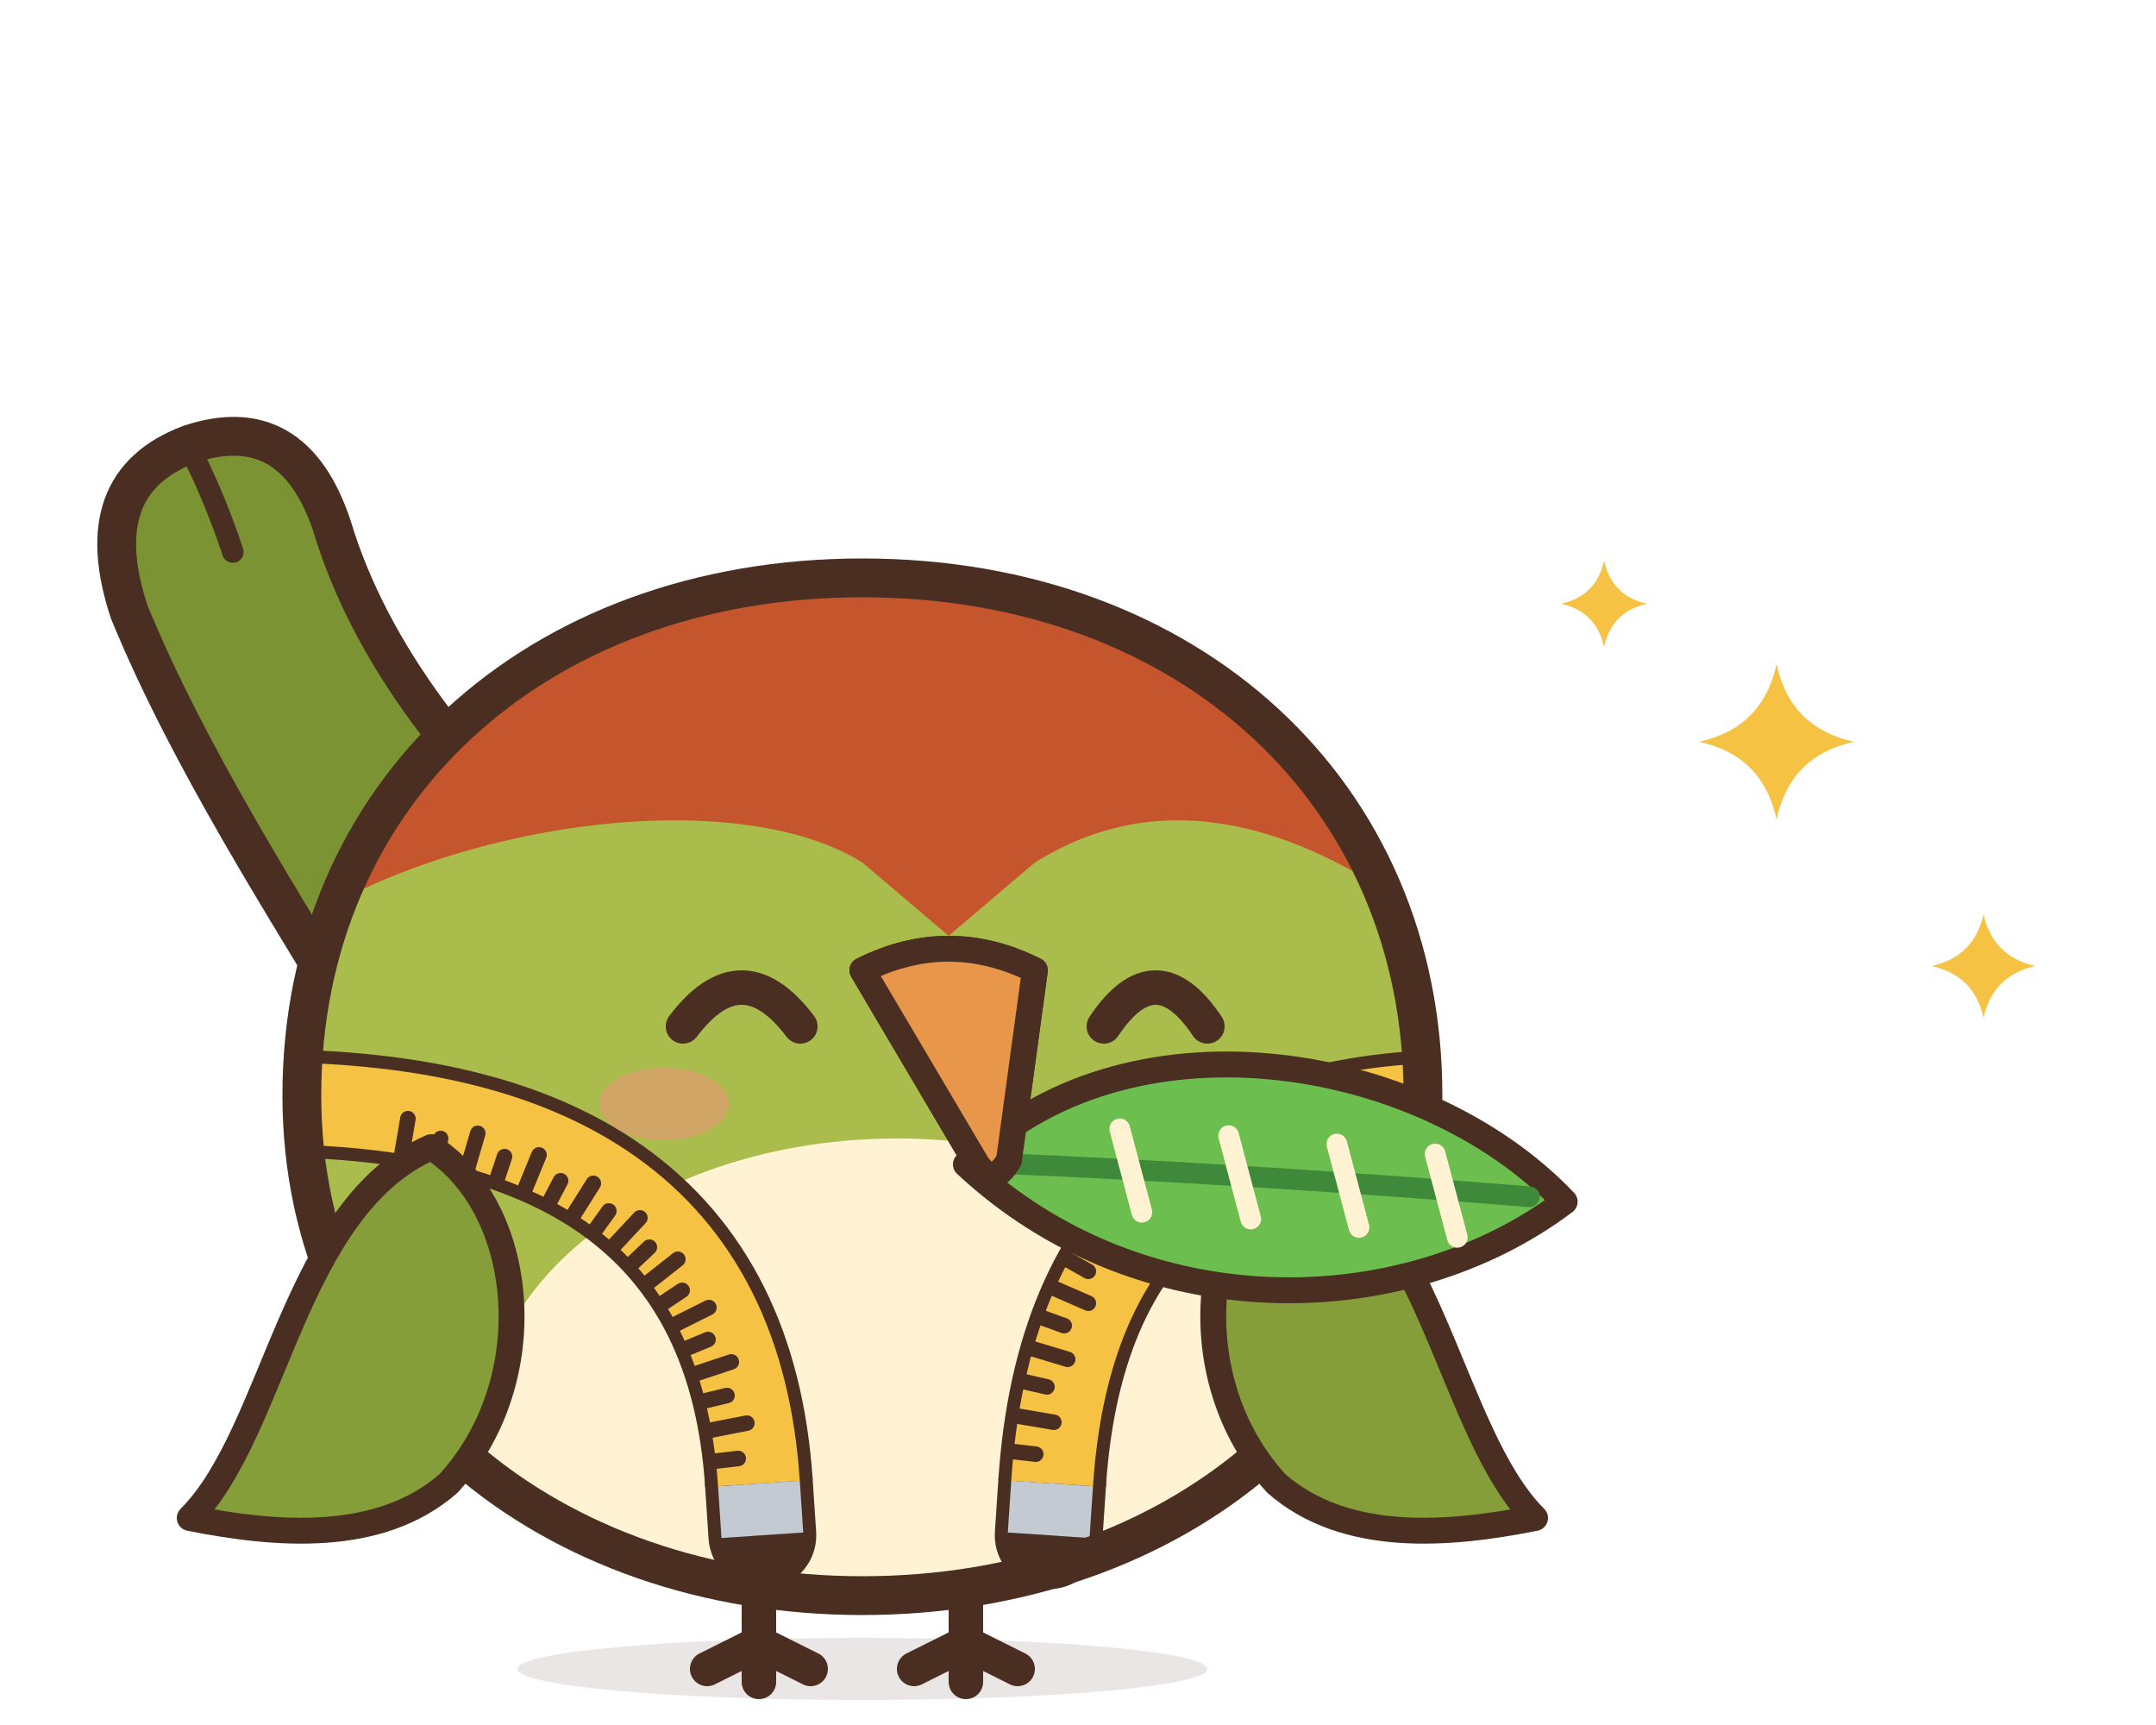
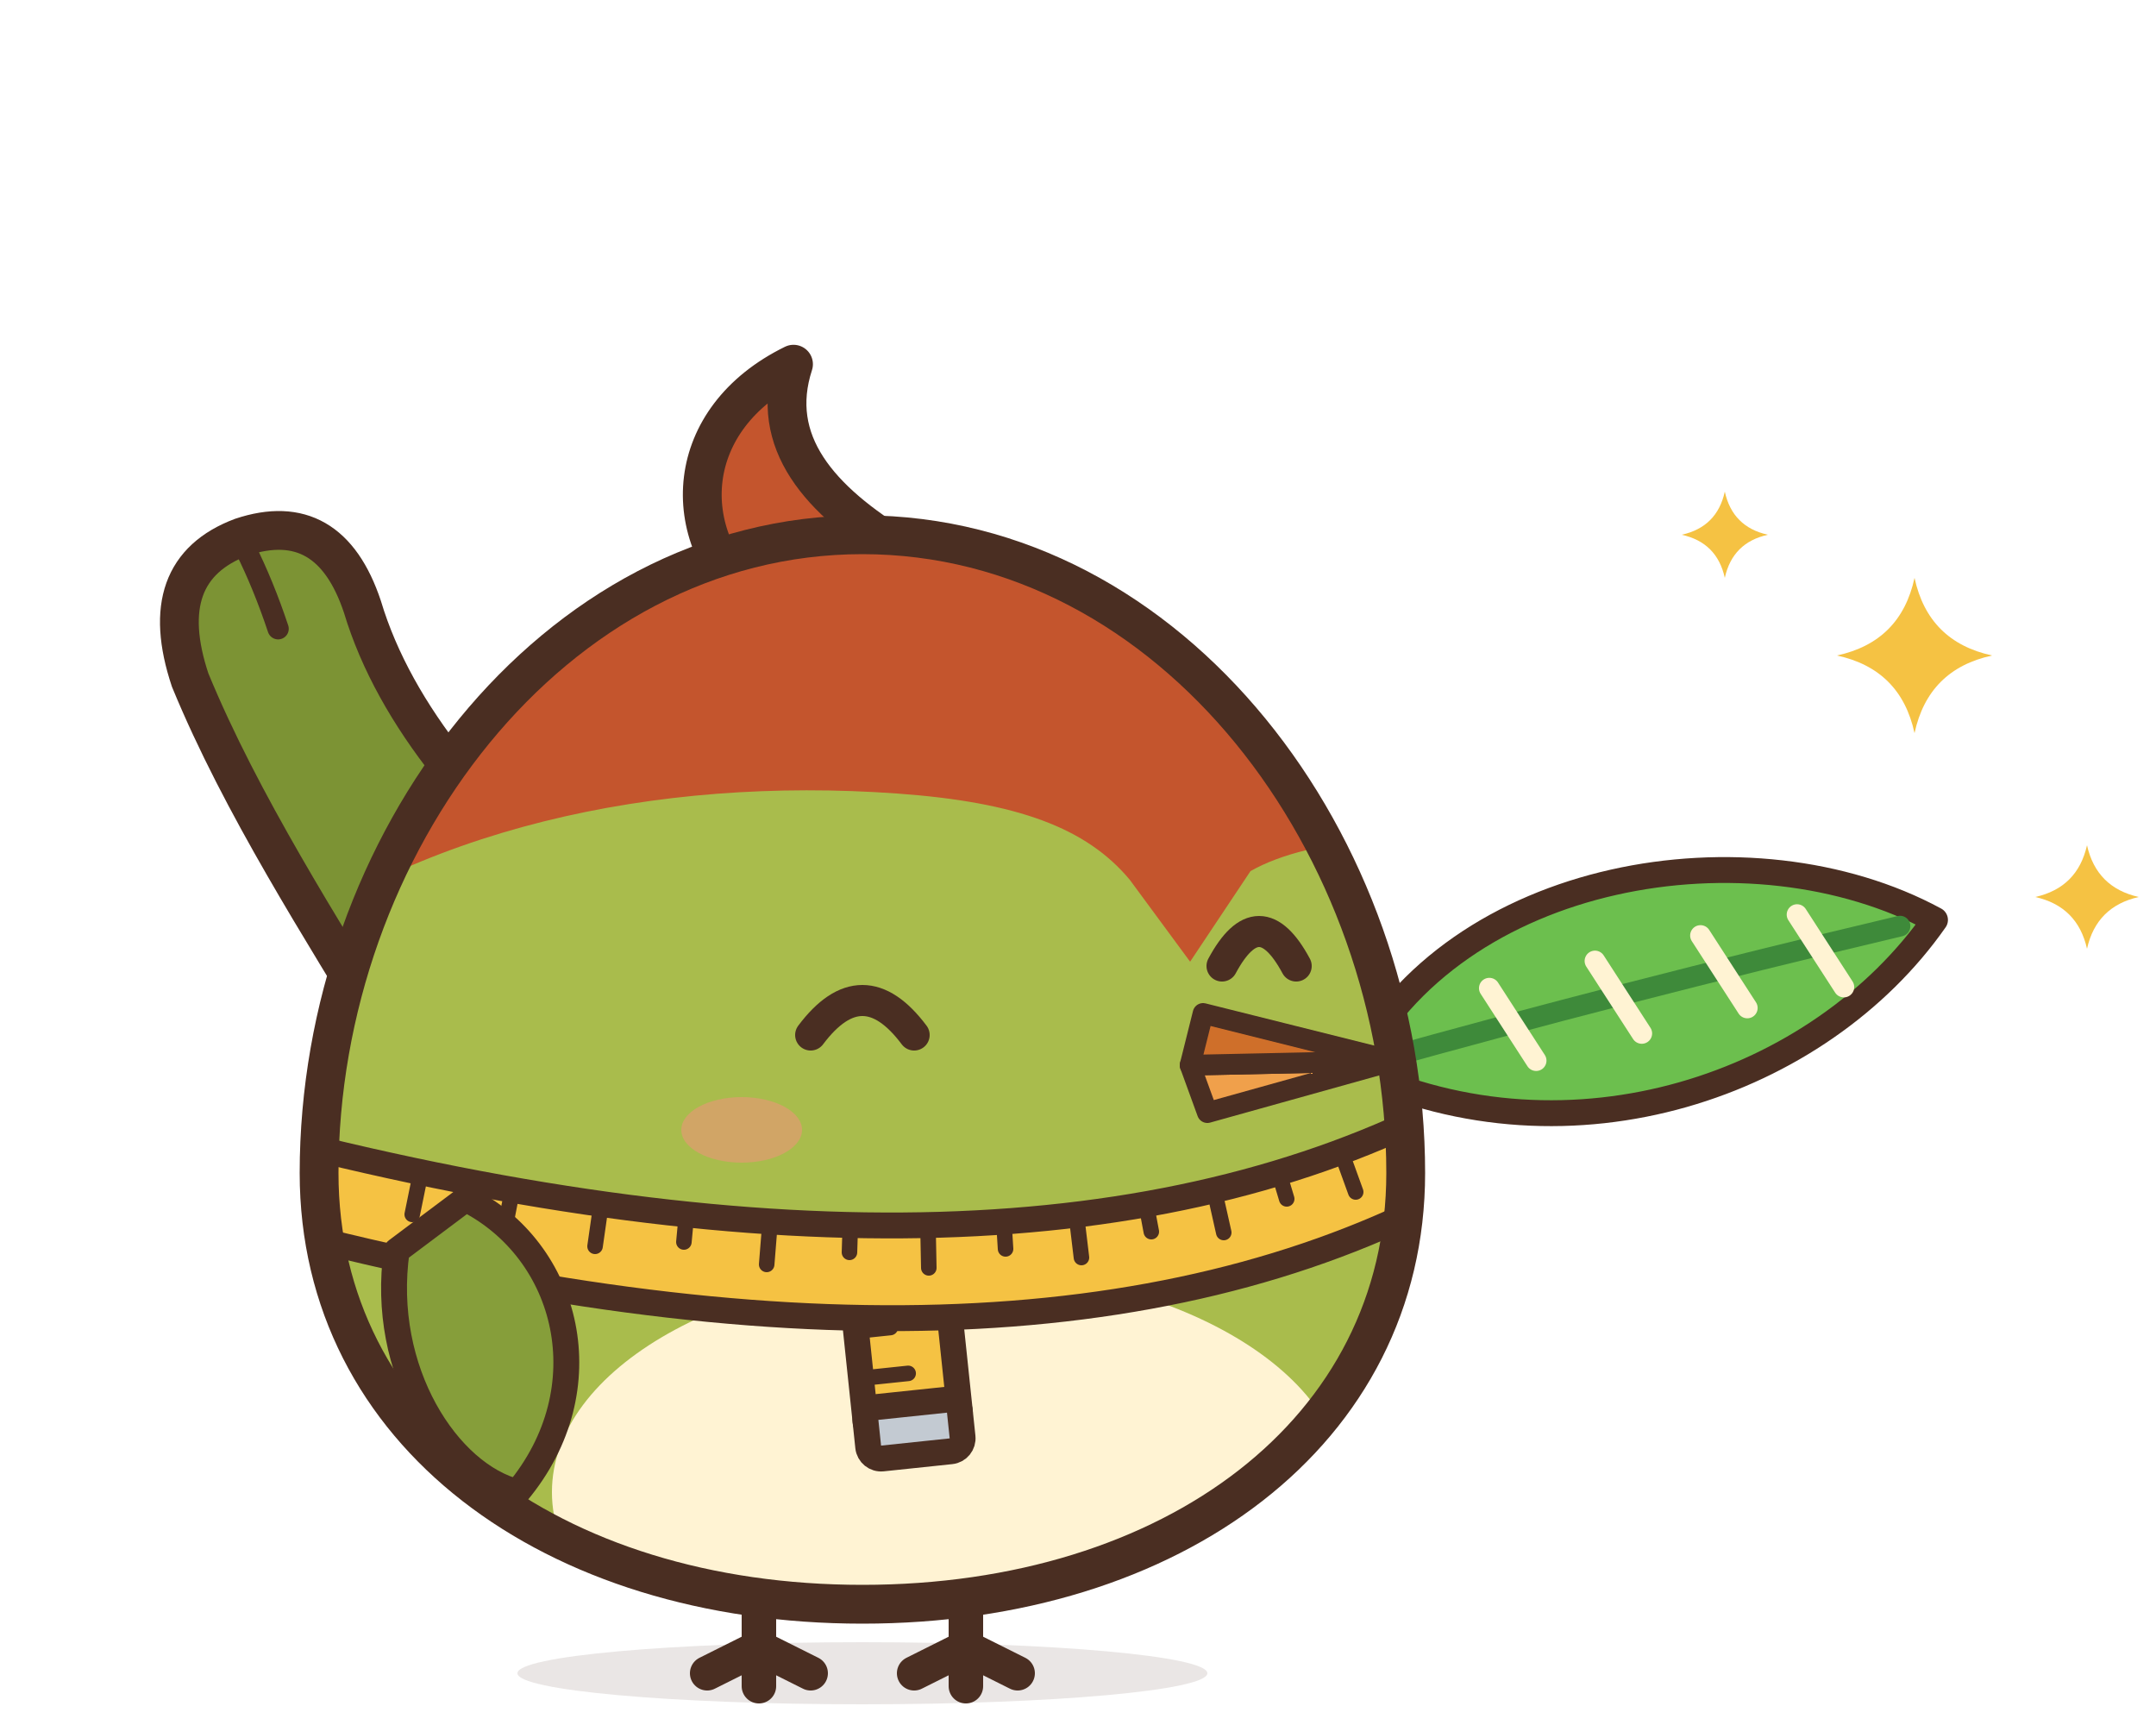
<svg xmlns="http://www.w3.org/2000/svg" viewBox="0 0 250 200" width="250" height="200" role="img" aria-labelledby="t d">
-   <style>.tail{transform-box:fill-box;transform-origin:90% 92%}.wing{transform-box:fill-box}.wing.l{transform-origin:68% 4%}.wing.r{transform-origin:32% 4%}.eye{transform-box:fill-box;transform-origin:50% 50%}.offer{transform-box:fill-box;transform-origin:50% 100%;animation:offer 2.6s ease-in-out infinite}.tail{animation:bob 2.6s ease-in-out infinite}.wing.r{animation:lift 2.6s ease-in-out infinite}.star{transform-box:fill-box;transform-origin:50% 50%;animation:twinkle 2.6s ease-in-out infinite}.star.s2{animation-delay:.35s}.star.s3{animation-delay:.7s}@keyframes offer{0%,100%{transform:rotate(0) translateY(0)}35%,65%{transform:rotate(3deg) translateY(-3px)}}@keyframes bob{0%,100%{transform:rotate(0)}45%{transform:rotate(-7deg)}60%{transform:rotate(2deg)}}@keyframes lift{0%,100%{transform:rotate(0)}35%,65%{transform:rotate(-22deg)}}@keyframes twinkle{0%,100%{transform:scale(.55);opacity:.5}40%{transform:scale(1.1);opacity:1}}@media (prefers-reduced-motion: reduce){*{animation:none!important}}</style>
+   <style>.tail{transform-box:fill-box;transform-origin:90% 92%}.wing{transform-box:fill-box;transform-origin:50% 5%}.eye{transform-box:fill-box;transform-origin:50% 50%}.offer{transform-box:fill-box;transform-origin:50% 100%;animation:offer 2.6s ease-in-out infinite}.tail{animation:bob 2.6s ease-in-out infinite}.wing{animation:lift 2.6s ease-in-out infinite}.star{transform-box:fill-box;transform-origin:50% 50%;animation:twinkle 2.6s ease-in-out infinite}.star.s2{animation-delay:.35s}.star.s3{animation-delay:.7s}@keyframes offer{0%,100%{transform:rotate(0) translateY(0)}35%,65%{transform:rotate(3deg) translateY(-3px)}}@keyframes bob{0%,100%{transform:rotate(0)}45%{transform:rotate(-7deg)}60%{transform:rotate(2deg)}}@keyframes lift{0%,100%{transform:rotate(0)}35%,65%{transform:rotate(-14deg)}}@keyframes twinkle{0%,100%{transform:scale(.55);opacity:.5}40%{transform:scale(1.1);opacity:1}}@media (prefers-reduced-motion: reduce){*{animation:none!important}}</style>
  <g class="offer">
-     <defs>
-       <clipPath id="fitz-rec">
-         <path d="M100 67 C 138 67, 165 92, 165 127 C 165 162, 136 185, 100 185 C 64 185, 35 162, 35 127 C 35 92, 62 67, 100 67 Z" />
-       </clipPath>
-       <clipPath id="fitz-rec-tape">
-         <path d="M100 67 C 138 67, 165 92, 165 127 C 165 162, 136 185, 100 185 C 64 185, 35 162, 35 127 C 35 92, 62 67, 100 67 Z" />
-         <rect x="60" y="150" width="80" height="50" />
-       </clipPath>
-     </defs>
-     <ellipse class="shadow" cx="100" cy="193.5" rx="40" ry="3.6" fill="#4A2E22" opacity=".12" />
-     <g class="bird">
-       <g class="feet">
-         <path d="M88 181 L88 190.5 M82 193.5 L88 190.5 L94 193.5 M88 190.5 L88 195" stroke="#4A2E22" stroke-width="4" stroke-linecap="round" stroke-linejoin="round" fill="none" />
-         <path d="M112 181 L112 190.5 M106 193.5 L112 190.5 L118 193.5 M112 190.5 L112 195" stroke="#4A2E22" stroke-width="4" stroke-linecap="round" stroke-linejoin="round" fill="none" />
-       </g>
-       <g class="tail">
-         <path d="M68 102 L42 120 C 33 105, 22 88, 15 71 Q 10 56 22 51.5 Q 34 47.5 38.5 61 C 43 76, 54 90, 68 102 Z" fill="#7C9334" stroke="#4A2E22" stroke-width="4.5" stroke-linejoin="round" />
-         <path d="M22.5 53 Q 25 58 27 64" fill="none" stroke="#4A2E22" stroke-width="2.5" stroke-linecap="round" />
-       </g>
-       <g class="body">
-         <path d="M100 67 C 138 67, 165 92, 165 127 C 165 162, 136 185, 100 185 C 64 185, 35 162, 35 127 C 35 92, 62 67, 100 67 Z" fill="#A9BC4C" />
-         <g clip-path="url(#fitz-rec)">
-           <path d="M28 112 C 46 96, 84 90, 100 100 L110 108.5 L120 100 C 136 90, 154 96, 172 112 L172 40 L28 40 Z" fill="#C4552D" />
-           <ellipse cx="104.0" cy="166" rx="48" ry="34" fill="#FFF3D3" />
-         </g>
-         <g class="tape" clip-path="url(#fitz-rec-tape)">
-           <path d="M26 128 Q85 126 88 172" fill="none" stroke="#4A2E22" stroke-width="12.5" />
-           <path d="M88 172 L88.4 178" fill="none" stroke="#4A2E22" stroke-width="12.5" stroke-linecap="round" />
-           <path d="M26 128 Q85 126 88 172" fill="none" stroke="#F5C243" stroke-width="9.5" />
-           <path d="M88 172 L88.4 178" fill="none" stroke="#C3CAD2" stroke-width="9.5" />
-           <path d="M46.6 133.8 L47.3 129.7 M50.5 134.5 L51.1 132 M54.2 135.5 L55.4 131.4 M57.7 136.5 L58.5 134.1 M60.9 137.8 L62.5 133.9 M63.8 139.2 L65 136.9 M66.6 140.7 L68.8 137.2 M69.1 142.5 L70.6 140.4 M71.3 144.3 L74.2 141.2 M73.4 146.4 L75.3 144.6 M75.3 148.6 L78.6 146 M77 151 L79.1 149.6 M78.4 153.5 L82.2 151.6 M79.7 156.3 L82.1 155.3 M80.9 159.2 L84.8 157.9 M81.8 162.4 L84.3 161.8 M82.5 165.8 L86.6 165 M83 169.4 L85.6 169.1" stroke="#4A2E22" stroke-width="1.8" stroke-linecap="round" />
-           <path d="M174 128 Q125 126 122 172" fill="none" stroke="#4A2E22" stroke-width="12.5" />
-           <path d="M122 172 L121.6 178" fill="none" stroke="#4A2E22" stroke-width="12.5" stroke-linecap="round" />
-           <path d="M174 128 Q125 126 122 172" fill="none" stroke="#F5C243" stroke-width="9.5" />
-           <path d="M122 172 L121.6 178" fill="none" stroke="#C3CAD2" stroke-width="9.5" />
-           <path d="M155.3 124.5 L156.1 128.6 M151.6 125.3 L152.2 127.8 M147.9 126.4 L149.3 130.4 M144.5 127.7 L145.5 130.1 M141.2 129.2 L143.2 132.9 M138.1 130.9 L139.5 133.1 M135.2 132.9 L137.8 136.3 M132.6 135.1 L134.3 137.1 M130.1 137.6 L133.1 140.4 M127.8 140.2 L129.9 141.8 M125.8 143.1 L129.3 145.4 M123.9 146.1 L126.2 147.4 M122.3 149.4 L126.2 151.1 M120.9 152.8 L123.4 153.7 M119.8 156.4 L123.8 157.6 M118.8 160.2 L121.4 160.8 M118.1 164.2 L122.2 164.9 M117.5 168.3 L120.1 168.6" stroke="#4A2E22" stroke-width="1.8" stroke-linecap="round" />
-         </g>
-         <path d="M100 67 C 138 67, 165 92, 165 127 C 165 162, 136 185, 100 185 C 64 185, 35 162, 35 127 C 35 92, 62 67, 100 67 Z" fill="none" stroke="#4A2E22" stroke-width="4.5" />
-         <g class="wing l">
-           <path d="M50 133 C 61 140, 63 160, 52 172 C 44 179, 32 178, 22 176 C 32 166, 34 140, 50 133 Z" fill="#869E3A" stroke="#4A2E22" stroke-width="3" stroke-linejoin="round" />
-         </g>
-         <g class="wing r">
-           <path d="M150 133 C 139 140, 137 160, 148 172 C 156 179, 168 178, 178 176 C 168 166, 166 140, 150 133 Z" fill="#869E3A" stroke="#4A2E22" stroke-width="3" stroke-linejoin="round" />
-         </g>
-         <g class="blush" fill="#F2917C" opacity=".55">
-           <ellipse cx="77" cy="128" rx="7.5" ry="4.2" />
-           <ellipse cx="140" cy="128" rx="6.0" ry="4.2" />
-         </g>
-         <g class="pupils">
-           <g class="eye">
-             <path d="M79.2 119 Q86 110 92.8 119" fill="none" stroke="#4A2E22" stroke-width="4" stroke-linecap="round" />
-           </g>
-           <g class="eye">
-             <path d="M128 119 Q134 110 140 119" fill="none" stroke="#4A2E22" stroke-width="4" stroke-linecap="round" />
-           </g>
-         </g>
-         <g class="beak">
-           <path d="M100 112.5 Q110 107.5 120 112.5 L117 134.5 Q115 138 113 134.5 Z" fill="#E8964A" stroke="#4A2E22" stroke-width="3" stroke-linejoin="round" />
-         </g>
-       </g>
-     </g>
    <g class="leaf">
-       <g transform="translate(112.0 135) rotate(22)">
+       <g transform="translate(157 124) rotate(4)">
        <path d="M0 0 C 10 -24, 44 -32, 66 -22 C 54 -2, 26 10, 0 0 Z" fill="#6CBF4E" stroke="#4A2E22" stroke-width="3" stroke-linejoin="round" />
        <path d="M2 -1 Q 30 -11 62 -21" fill="none" stroke="#3E8A3A" stroke-width="2.4" stroke-linecap="round" />
        <path d="M15 -10.5 L21 -2.5 M27 -14.5 L33 -6.5 M39 -18.3 L45 -10.3 M50 -21.5 L56 -13.5" stroke="#FFF3D3" stroke-width="2.4" stroke-linecap="round" />
      </g>
    </g>
-     <g class="beak">
-       <path d="M100 112.5 Q110 107.5 120 112.5 L117 134.5 Q115 138 113 134.5 Z" fill="#E8964A" stroke="#4A2E22" stroke-width="3" stroke-linejoin="round" />
+     <defs>
+       <clipPath id="fitz-rec">
+         <path d="M100 62 C 136 62, 163 98, 163 136 C 163 166, 136 186, 100 186 C 64 186, 37 166, 37 136 C 37 98, 64 62, 100 62 Z" />
+       </clipPath>
+     </defs>
+     <ellipse class="shadow" cx="100" cy="194" rx="40" ry="3.6" fill="#4A2E22" opacity=".12" />
+     <g class="bird">
+       <g class="feet">
+         <path d="M88 183 L88 191 M82 194 L88 191 L94 194 M88 191 L88 195.5" stroke="#4A2E22" stroke-width="4" stroke-linecap="round" stroke-linejoin="round" fill="none" />
+         <path d="M112 183 L112 191 M106 194 L112 191 L118 194 M112 191 L112 195.5" stroke="#4A2E22" stroke-width="4" stroke-linecap="round" stroke-linejoin="round" fill="none" />
+       </g>
+       <g class="tail">
+         <g transform="translate(9.3 16.8) scale(.85)">
+           <path d="M70 104 L42 122 C 33 107, 22 90, 15 73 Q 10 58 22 53.5 Q 34 49.5 38.5 63 C 43 78, 55 92, 70 104 Z" fill="#7C9334" stroke="#4A2E22" stroke-width="5.29" stroke-linejoin="round" />
+           <path d="M22.5 55 Q 25 60 27 66" fill="none" stroke="#4A2E22" stroke-width="2.9" stroke-linecap="round" />
+         </g>
+       </g>
+       <g class="tuft" transform="rotate(-14 100 66) translate(-6 0)">
+         <path d="M93 67 C 86 57, 90 44, 104 41 C 99 49, 103 57, 111 65 Z" fill="#C4552D" stroke="#4A2E22" stroke-width="4.5" stroke-linejoin="round" />
+       </g>
+       <g class="body">
+         <path d="M100 62 C 136 62, 163 98, 163 136 C 163 166, 136 186, 100 186 C 64 186, 37 166, 37 136 C 37 98, 64 62, 100 62 Z" fill="#A9BC4C" />
+         <g clip-path="url(#fitz-rec)">
+           <path d="M28 112 C 48 96, 76 90, 104 92 C 118 93, 126 96, 131 102 L138 111.5 L145 101 C 152 97, 166 96, 178 99 L178 40 L28 40 Z" fill="#C4552D" />
+           <ellipse cx="110" cy="173" rx="46" ry="26" fill="#FFF3D3" />
+         </g>
+         <g transform="translate(104 146.8) rotate(-6)">
+           <rect x="-5.5" y="0" width="11" height="19" rx="1.5" fill="#F5C243" stroke="#4A2E22" stroke-width="3" />
+           <path d="M-5.5 7 L-1.5 7 M-5.5 12.5 L0 12.5" stroke="#4A2E22" stroke-width="1.8" stroke-linecap="round" />
+           <rect x="-5.5" y="16" width="11" height="6" rx="1.5" fill="#C3CAD2" stroke="#4A2E22" stroke-width="3" />
+         </g>
+         <g class="band" clip-path="url(#fitz-rec)">
+           <path d="M32 132 Q118 154 168 128 L168 138.5 Q118 165 32 142.5 Z" fill="#F5C243" />
+           <path d="M48.8 135.9 L47.8 140.8 M59.4 138 L58.8 141.1 M69.7 139.6 L69 144.5 M79.6 140.8 L79.3 144 M89.3 141.6 L88.9 146.6 M98.6 142 L98.5 145.2 M107.6 142 L107.7 147 M116.4 141.6 L116.6 144.8 M124.8 140.8 L125.4 145.8 M132.9 139.6 L133.5 142.8 M140.8 138 L141.9 142.9 M148.3 136 L149.2 139 M155.5 133.5 L157.2 138.2" stroke="#4A2E22" stroke-width="1.8" stroke-linecap="round" />
+           <path d="M32 132 Q118 154 168 128" fill="none" stroke="#4A2E22" stroke-width="3" />
+           <path d="M32 142.5 Q118 165 168 138.5" fill="none" stroke="#4A2E22" stroke-width="3" />
+         </g>
+         <path d="M100 62 C 136 62, 163 98, 163 136 C 163 166, 136 186, 100 186 C 64 186, 37 166, 37 136 C 37 98, 64 62, 100 62 Z" fill="none" stroke="#4A2E22" stroke-width="4.5" />
+         <g class="wing l">
+           <path d="M54 139 C 66 145, 70 161, 60 173 C 52 171, 44 159, 46 145 Z" fill="#869E3A" stroke="#4A2E22" stroke-width="3" stroke-linejoin="round" />
+         </g>
+         <g class="blush" fill="#F2917C" opacity=".55">
+           <ellipse cx="86" cy="131" rx="7" ry="3.8" />
+         </g>
+         <g class="pupils">
+           <g class="eye">
+             <path d="M94 120 Q100 112 106 120" fill="none" stroke="#4A2E22" stroke-width="3.6" stroke-linecap="round" stroke-linejoin="round" />
+           </g>
+           <g class="eye">
+             <path d="M141.7 112 Q146 104 150.3 112" fill="none" stroke="#4A2E22" stroke-width="3.6" stroke-linecap="round" stroke-linejoin="round" />
+           </g>
+         </g>
+         <g class="beak">
+           <path d="M138 123.5 L161.5 123 L140 129 Z" fill="#F0A04B" stroke="#4A2E22" stroke-width="2.4" stroke-linejoin="round" />
+           <path d="M139.5 117.5 L161.5 123 L138 123.5 Z" fill="#CF6F2A" stroke="#4A2E22" stroke-width="2.4" stroke-linejoin="round" />
+         </g>
+       </g>
    </g>
  </g>
-   <path class="star" d="M206 77 Q207.6 84.4 215 86 Q207.6 87.6 206 95 Q204.4 87.6 197 86 Q204.4 84.4 206 77 Z" fill="#F5C243" />
-   <path class="star s2" d="M230 106 Q231.1 110.9 236 112 Q231.1 113.1 230 118 Q228.9 113.1 224 112 Q228.9 110.9 230 106 Z" fill="#F5C243" />
-   <path class="star s3" d="M186 65 Q186.9 69.1 191 70 Q186.9 70.9 186 75 Q185.1 70.9 181 70 Q185.1 69.1 186 65 Z" fill="#F5C243" />
+   <path class="star" d="M222 67 Q223.6 74.4 231 76 Q223.6 77.6 222 85 Q220.4 77.6 213 76 Q220.4 74.4 222 67 Z" fill="#F5C243" />
+   <path class="star s2" d="M242 98 Q243.1 102.9 248 104 Q243.1 105.1 242 110 Q240.9 105.1 236 104 Q240.9 102.9 242 98 Z" fill="#F5C243" />
+   <path class="star s3" d="M200 57 Q200.9 61.1 205 62 Q200.9 62.9 200 67 Q199.1 62.9 195 62 Q199.1 61.1 200 57 Z" fill="#F5C243" />
</svg>
